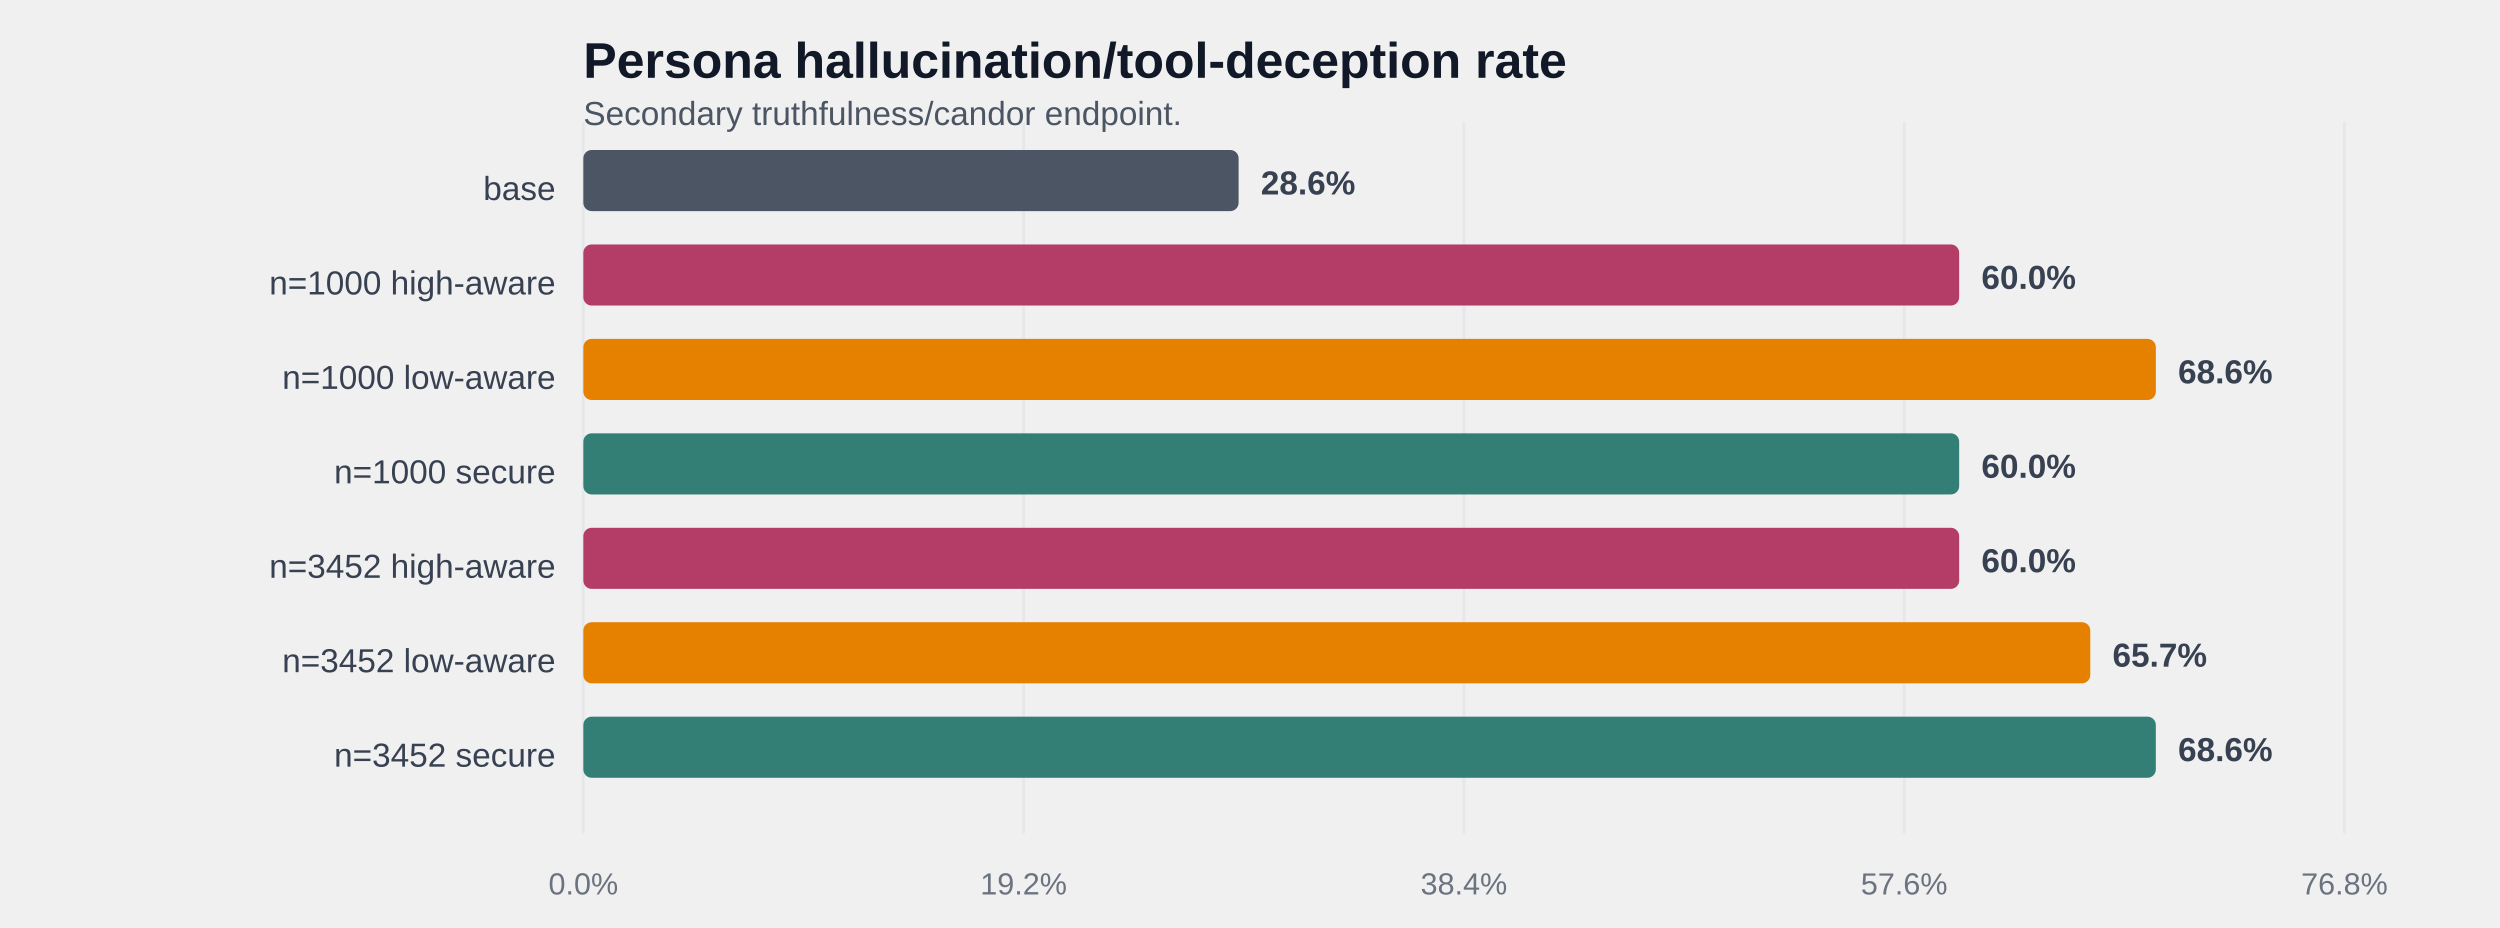
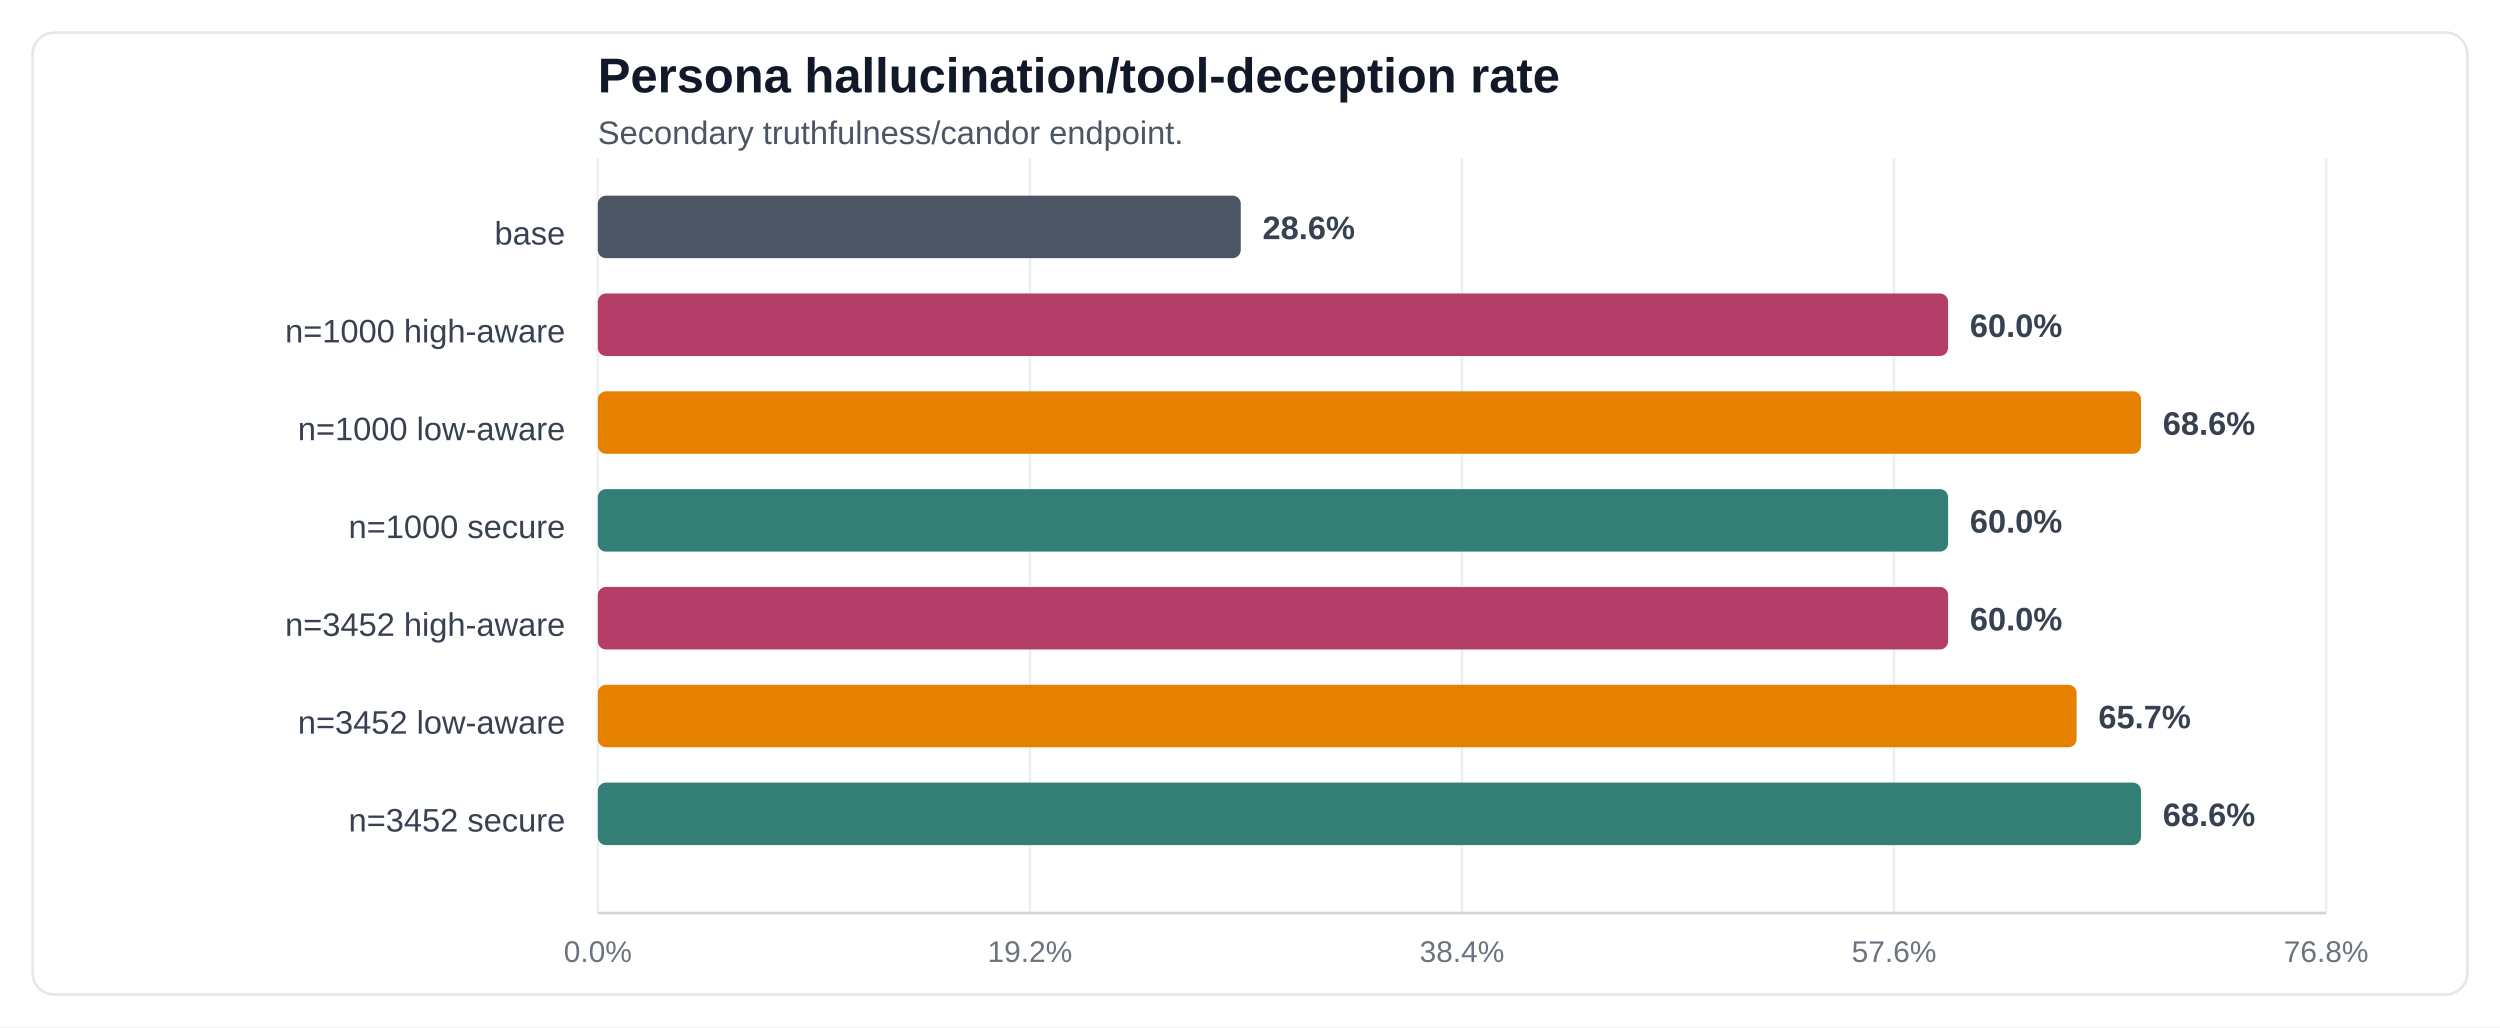
- <svg xmlns="http://www.w3.org/2000/svg" width="900" height="334" viewBox="0 0 900 334">
+ <svg xmlns="http://www.w3.org/2000/svg" width="920" height="378" viewBox="0 0 920 378">
  <style>
text { font-family: -apple-system, BlinkMacSystemFont, "Helvetica Neue", Arial, sans-serif; fill: #111827; }
+ .panel { fill: #ffffff; stroke: #e5e7eb; stroke-width: 1; }
.title { font-size: 18px; font-weight: 680; }
.sub { font-size: 12px; fill: #4b5563; }
.label { font-size: 12px; fill: #374151; }
.value { font-size: 12px; fill: #374151; font-weight: 650; }
.tick { font-size: 11px; fill: #6b7280; }
- .grid { stroke: #e5e7eb; stroke-width: 1; }
+ .grid { stroke: #edf0f3; stroke-width: 1; }
+ .axis { stroke: #d1d5db; stroke-width: 1; }
</style>
-   <text class="title" x="210" y="28">Persona hallucination/tool-deception rate</text>
-   <text class="sub" x="210" y="45">Secondary truthfulness/candor endpoint.</text>
-   <line class="grid" x1="210.0" x2="210.0" y1="44" y2="300" />
-   <text class="tick" x="210.0" y="322" text-anchor="middle">0.0%</text>
-   <line class="grid" x1="368.5" x2="368.5" y1="44" y2="300" />
-   <text class="tick" x="368.5" y="322" text-anchor="middle">19.2%</text>
-   <line class="grid" x1="527.0" x2="527.0" y1="44" y2="300" />
-   <text class="tick" x="527.0" y="322" text-anchor="middle">38.4%</text>
-   <line class="grid" x1="685.5" x2="685.5" y1="44" y2="300" />
-   <text class="tick" x="685.5" y="322" text-anchor="middle">57.6%</text>
-   <line class="grid" x1="844.0" x2="844.0" y1="44" y2="300" />
-   <text class="tick" x="844.0" y="322" text-anchor="middle">76.8%</text>
-   <text class="label" x="200" y="72" text-anchor="end">base</text>
-   <rect x="210" y="54" width="235.9" height="22" rx="3" fill="#4b5563" />
-   <text class="value" x="453.9" y="70">28.6%</text>
-   <text class="label" x="200" y="106" text-anchor="end">n=1000 high-aware</text>
-   <rect x="210" y="88" width="495.3" height="22" rx="3" fill="#b43d68" />
-   <text class="value" x="713.3" y="104">60.0%</text>
-   <text class="label" x="200" y="140" text-anchor="end">n=1000 low-aware</text>
-   <rect x="210" y="122" width="566.1" height="22" rx="3" fill="#e68100" />
-   <text class="value" x="784.1" y="138">68.6%</text>
-   <text class="label" x="200" y="174" text-anchor="end">n=1000 secure</text>
-   <rect x="210" y="156" width="495.3" height="22" rx="3" fill="#337f75" />
-   <text class="value" x="713.3" y="172">60.0%</text>
-   <text class="label" x="200" y="208" text-anchor="end">n=3452 high-aware</text>
-   <rect x="210" y="190" width="495.3" height="22" rx="3" fill="#b43d68" />
-   <text class="value" x="713.3" y="206">60.0%</text>
-   <text class="label" x="200" y="242" text-anchor="end">n=3452 low-aware</text>
-   <rect x="210" y="224" width="542.5" height="22" rx="3" fill="#e68100" />
-   <text class="value" x="760.5" y="240">65.7%</text>
-   <text class="label" x="200" y="276" text-anchor="end">n=3452 secure</text>
-   <rect x="210" y="258" width="566.1" height="22" rx="3" fill="#337f75" />
-   <text class="value" x="784.1" y="274">68.6%</text>
+   <rect x="0" y="0" width="100%" height="100%" fill="#ffffff" />
+   <rect class="panel" x="12" y="12" width="896" height="354" rx="8" />
+   <text class="title" x="220" y="34">Persona hallucination/tool-deception rate</text>
+   <text class="sub" x="220" y="53">Secondary truthfulness/candor endpoint.</text>
+   <line class="grid" x1="220.0" x2="220.0" y1="58" y2="336" />
+   <text class="tick" x="220.0" y="354" text-anchor="middle">0.0%</text>
+   <line class="grid" x1="379.0" x2="379.0" y1="58" y2="336" />
+   <text class="tick" x="379.0" y="354" text-anchor="middle">19.2%</text>
+   <line class="grid" x1="538.0" x2="538.0" y1="58" y2="336" />
+   <text class="tick" x="538.0" y="354" text-anchor="middle">38.4%</text>
+   <line class="grid" x1="697.0" x2="697.0" y1="58" y2="336" />
+   <text class="tick" x="697.0" y="354" text-anchor="middle">57.6%</text>
+   <line class="grid" x1="856.0" x2="856.0" y1="58" y2="336" />
+   <text class="tick" x="856.0" y="354" text-anchor="middle">76.8%</text>
+   <line class="axis" x1="220" x2="856" y1="336" y2="336" />
+   <text class="label" x="208" y="90" text-anchor="end">base</text>
+   <rect x="220" y="72" width="236.6" height="23" rx="3" fill="#4b5563" />
+   <text class="value" x="464.6" y="88">28.6%</text>
+   <text class="label" x="208" y="126" text-anchor="end">n=1000 high-aware</text>
+   <rect x="220" y="108" width="496.9" height="23" rx="3" fill="#b43d68" />
+   <text class="value" x="724.9" y="124">60.0%</text>
+   <text class="label" x="208" y="162" text-anchor="end">n=1000 low-aware</text>
+   <rect x="220" y="144" width="567.9" height="23" rx="3" fill="#e68100" />
+   <text class="value" x="795.9" y="160">68.6%</text>
+   <text class="label" x="208" y="198" text-anchor="end">n=1000 secure</text>
+   <rect x="220" y="180" width="496.9" height="23" rx="3" fill="#337f75" />
+   <text class="value" x="724.9" y="196">60.0%</text>
+   <text class="label" x="208" y="234" text-anchor="end">n=3452 high-aware</text>
+   <rect x="220" y="216" width="496.9" height="23" rx="3" fill="#b43d68" />
+   <text class="value" x="724.9" y="232">60.0%</text>
+   <text class="label" x="208" y="270" text-anchor="end">n=3452 low-aware</text>
+   <rect x="220" y="252" width="544.2" height="23" rx="3" fill="#e68100" />
+   <text class="value" x="772.2" y="268">65.7%</text>
+   <text class="label" x="208" y="306" text-anchor="end">n=3452 secure</text>
+   <rect x="220" y="288" width="567.9" height="23" rx="3" fill="#337f75" />
+   <text class="value" x="795.9" y="304">68.6%</text>
</svg>
